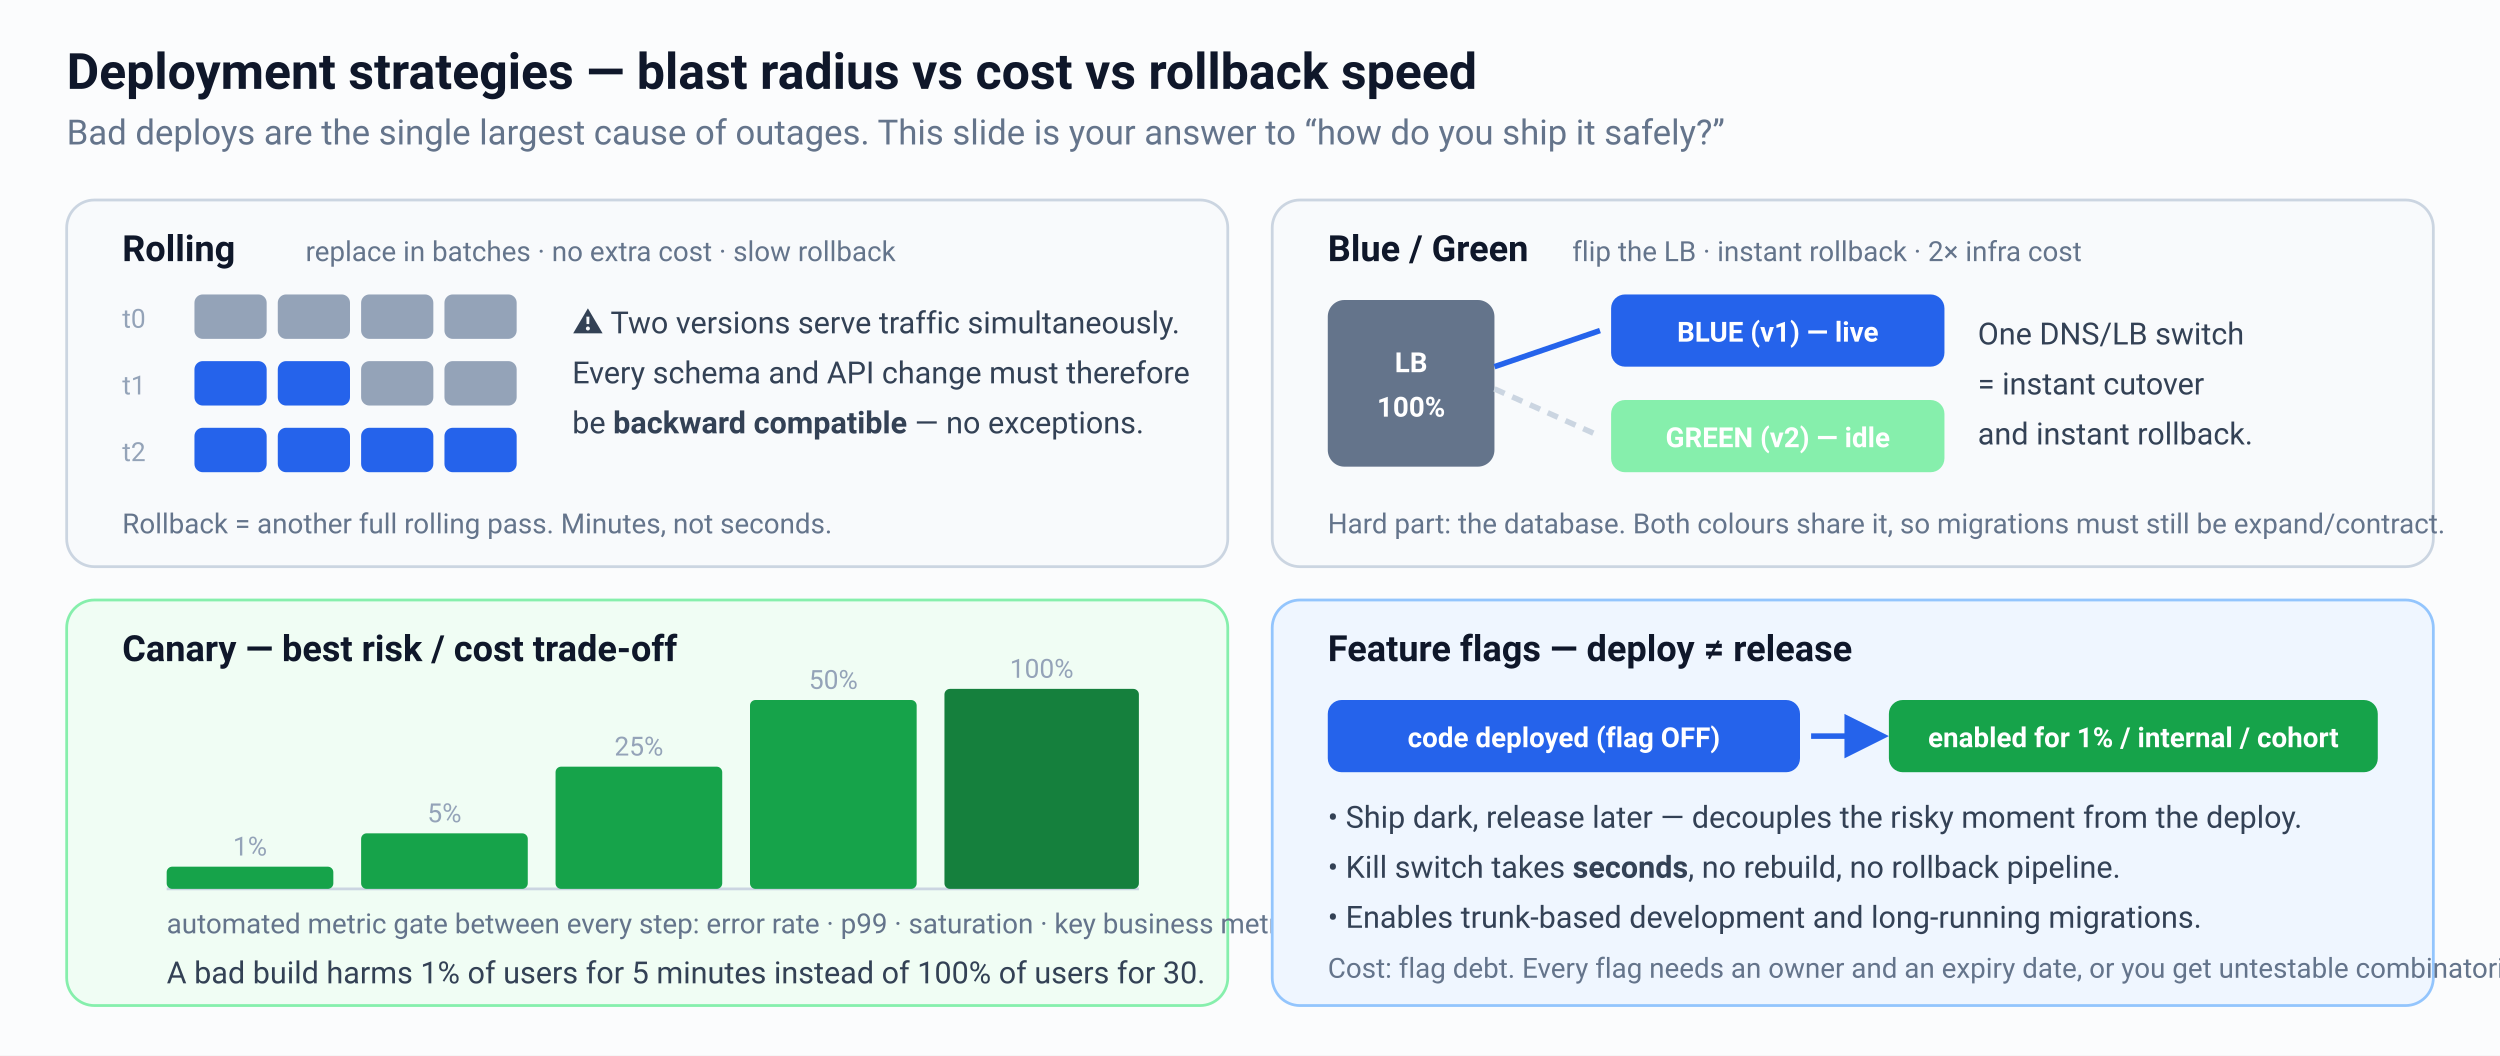
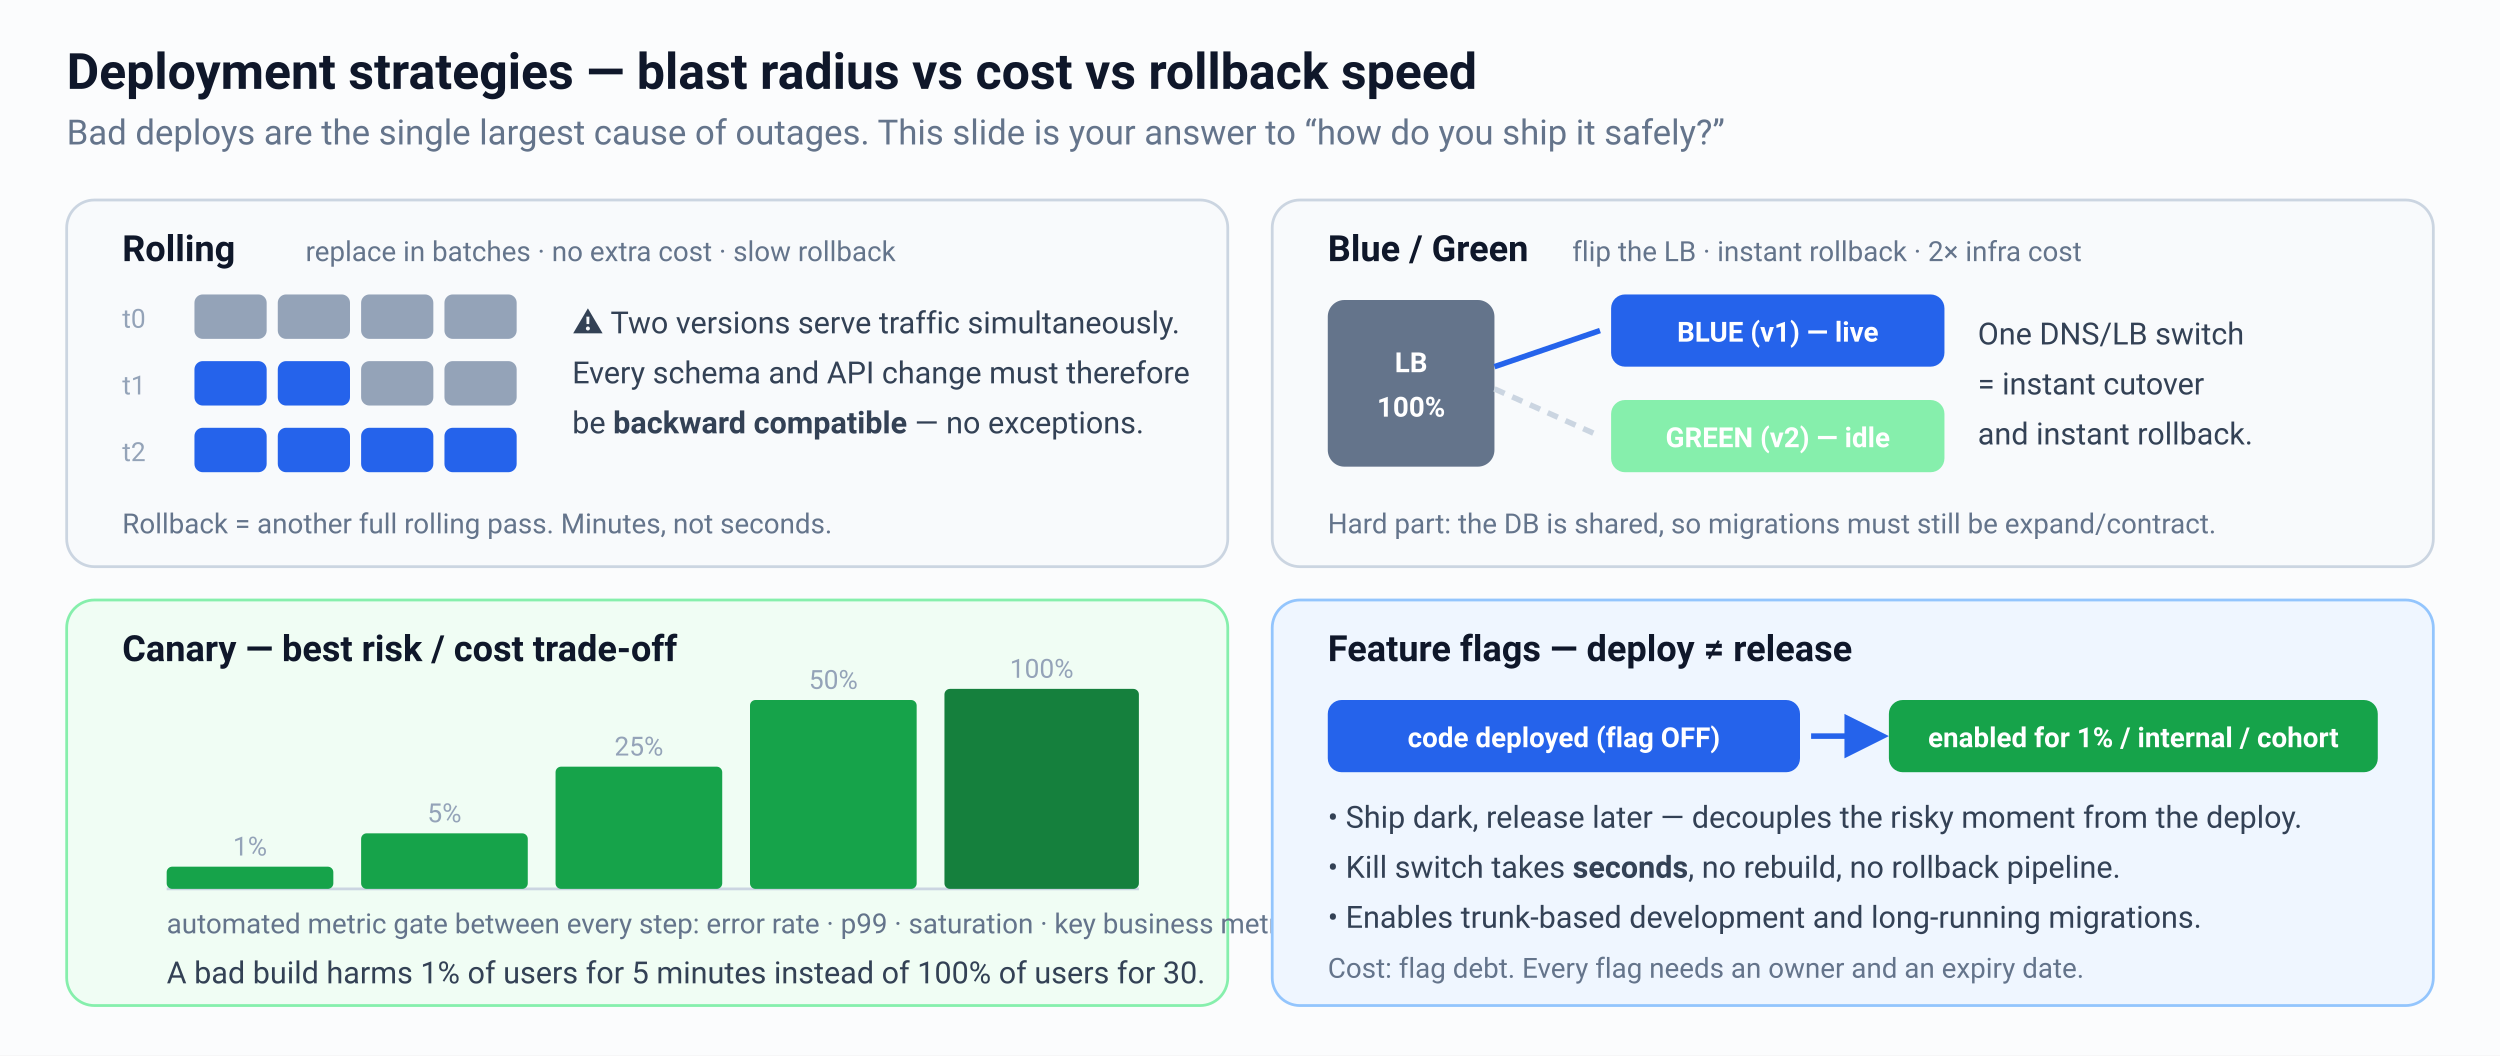
<svg xmlns="http://www.w3.org/2000/svg" viewBox="0 0 900 380" width="900" height="380" role="img" aria-label="Deployment strategies: rolling, blue-green, canary and feature flags">
  <style>
    text{font-family:ui-sans-serif,system-ui,-apple-system,"Segoe UI",Roboto,Helvetica,Arial,sans-serif}
    .ttl{font-size:18px;font-weight:700;fill:#0f172a}
    .sub{font-size:12.5px;fill:#64748b}
    .hd{font-size:13px;font-weight:700;fill:#0f172a}
    .b{font-size:11px;fill:#334155}
    .sm{font-size:10px;fill:#64748b}
    .n{font-size:10px;font-weight:700;fill:#ffffff}
    .t{font-size:9.5px;fill:#94a3b8}
  </style>
  <rect width="900" height="380" fill="#fbfcfd" />
  <text class="ttl" x="24" y="32">Deployment strategies — blast radius vs cost vs rollback speed</text>
  <text class="sub" x="24" y="52">Bad deploys are the single largest cause of outages. This slide is your answer to “how do you ship it safely?”</text>
  <rect x="24" y="72" width="418" height="132" rx="10" fill="#f8fafc" stroke="#cbd5e1" />
  <text class="hd" x="44" y="94">Rolling</text>
  <text class="sm" x="110" y="94">replace in batches · no extra cost · slow rollback</text>
  <g>
    <text class="t" x="44" y="118">t0</text>
    <rect x="70" y="106" width="26" height="16" rx="3" fill="#94a3b8" />
    <rect x="100" y="106" width="26" height="16" rx="3" fill="#94a3b8" />
    <rect x="130" y="106" width="26" height="16" rx="3" fill="#94a3b8" />
    <rect x="160" y="106" width="26" height="16" rx="3" fill="#94a3b8" />
    <text class="t" x="44" y="142">t1</text>
    <rect x="70" y="130" width="26" height="16" rx="3" fill="#2563eb" />
    <rect x="100" y="130" width="26" height="16" rx="3" fill="#2563eb" />
    <rect x="130" y="130" width="26" height="16" rx="3" fill="#94a3b8" />
    <rect x="160" y="130" width="26" height="16" rx="3" fill="#94a3b8" />
    <text class="t" x="44" y="166">t2</text>
    <rect x="70" y="154" width="26" height="16" rx="3" fill="#2563eb" />
    <rect x="100" y="154" width="26" height="16" rx="3" fill="#2563eb" />
    <rect x="130" y="154" width="26" height="16" rx="3" fill="#2563eb" />
    <rect x="160" y="154" width="26" height="16" rx="3" fill="#2563eb" />
  </g>
  <text class="b" x="206" y="120">⚠ Two versions serve traffic simultaneously.</text>
  <text class="b" x="206" y="138">Every schema and API change must therefore</text>
  <text class="b" x="206" y="156">be <tspan font-weight="700">backward compatible</tspan> — no exceptions.</text>
  <text class="sm" x="44" y="192">Rollback = another full rolling pass. Minutes, not seconds.</text>
  <rect x="458" y="72" width="418" height="132" rx="10" fill="#f8fafc" stroke="#cbd5e1" />
  <text class="hd" x="478" y="94">Blue / Green</text>
  <text class="sm" x="566" y="94">flip the LB · instant rollback · 2× infra cost</text>
  <rect x="478" y="108" width="60" height="60" rx="6" fill="#64748b" />
  <text class="n" x="508" y="134" text-anchor="middle">LB</text>
  <text class="n" x="508" y="150" text-anchor="middle">100%</text>
  <rect x="580" y="106" width="120" height="26" rx="5" fill="#2563eb" />
  <text class="n" x="640" y="123" text-anchor="middle">BLUE (v1) — live</text>
  <rect x="580" y="144" width="120" height="26" rx="5" fill="#86efac" />
  <text class="n" x="640" y="161" text-anchor="middle" fill="#14532d">GREEN (v2) — idle</text>
  <path d="M538,132 L576,119" stroke="#2563eb" stroke-width="2" />
  <path d="M538,140 L576,157" stroke="#cbd5e1" stroke-width="2" stroke-dasharray="4 3" />
  <text class="b" x="712" y="124">One DNS/LB switch</text>
  <text class="b" x="712" y="142">= instant cutover</text>
  <text class="b" x="712" y="160">and instant rollback.</text>
-   <text class="sm" x="478" y="192">Hard part: the database. Both colours share it, so migrations must still be expand/contract.</text>
+   <text class="sm" x="478" y="192">Hard part: the DB is shared, so migrations must still be expand/contract.</text>
  <rect x="24" y="216" width="418" height="146" rx="10" fill="#f0fdf4" stroke="#86efac" />
  <text class="hd" x="44" y="238">Canary — best risk / cost trade-off</text>
  <line x1="60" y1="320" x2="410" y2="320" stroke="#cbd5e1" />
  <rect x="60" y="312" width="60" height="8" rx="2" fill="#16a34a" />
  <rect x="130" y="300" width="60" height="20" rx="2" fill="#16a34a" />
  <rect x="200" y="276" width="60" height="44" rx="2" fill="#16a34a" />
  <rect x="270" y="252" width="60" height="68" rx="2" fill="#16a34a" />
  <rect x="340" y="248" width="70" height="72" rx="2" fill="#15803d" />
  <g class="t" text-anchor="middle" fill="#166534">
    <text x="90" y="308">1%</text>
    <text x="160" y="296">5%</text>
    <text x="230" y="272">25%</text>
    <text x="300" y="248">50%</text>
    <text x="375" y="244">100%</text>
  </g>
  <text class="sm" x="60" y="336">automated metric gate between every step: error rate · p99 · saturation · key business metric</text>
  <text class="b" x="60" y="354">A bad build harms 1% of users for 5 minutes instead of 100% of users for 30.</text>
  <rect x="458" y="216" width="418" height="146" rx="10" fill="#eff6ff" stroke="#93c5fd" />
  <text class="hd" x="478" y="238">Feature flags — deploy ≠ release</text>
  <rect x="478" y="252" width="170" height="26" rx="5" fill="#2563eb" />
  <text class="n" x="563" y="269" text-anchor="middle">code deployed (flag OFF)</text>
  <path d="M652,265 L676,265" stroke="#2563eb" stroke-width="2" marker-end="url(#f1)" />
  <defs>
    <marker id="f1" markerWidth="8" markerHeight="8" refX="6" refY="4" orient="auto">
      <path d="M0,0 L8,4 L0,8 Z" fill="#2563eb" />
    </marker>
  </defs>
  <rect x="680" y="252" width="176" height="26" rx="5" fill="#16a34a" />
  <text class="n" x="768" y="269" text-anchor="middle">enabled for 1% / internal / cohort</text>
  <text class="b" x="478" y="298">• Ship dark, release later — decouples the risky moment from the deploy.</text>
  <text class="b" x="478" y="316">• Kill switch takes <tspan font-weight="700">seconds</tspan>, no rebuild, no rollback pipeline.</text>
  <text class="b" x="478" y="334">• Enables trunk-based development and long-running migrations.</text>
-   <text class="sm" x="478" y="352">Cost: flag debt. Every flag needs an owner and an expiry date, or you get untestable combinatorics.</text>
+   <text class="sm" x="478" y="352">Cost: flag debt. Every flag needs an owner and an expiry date.</text>
</svg>
